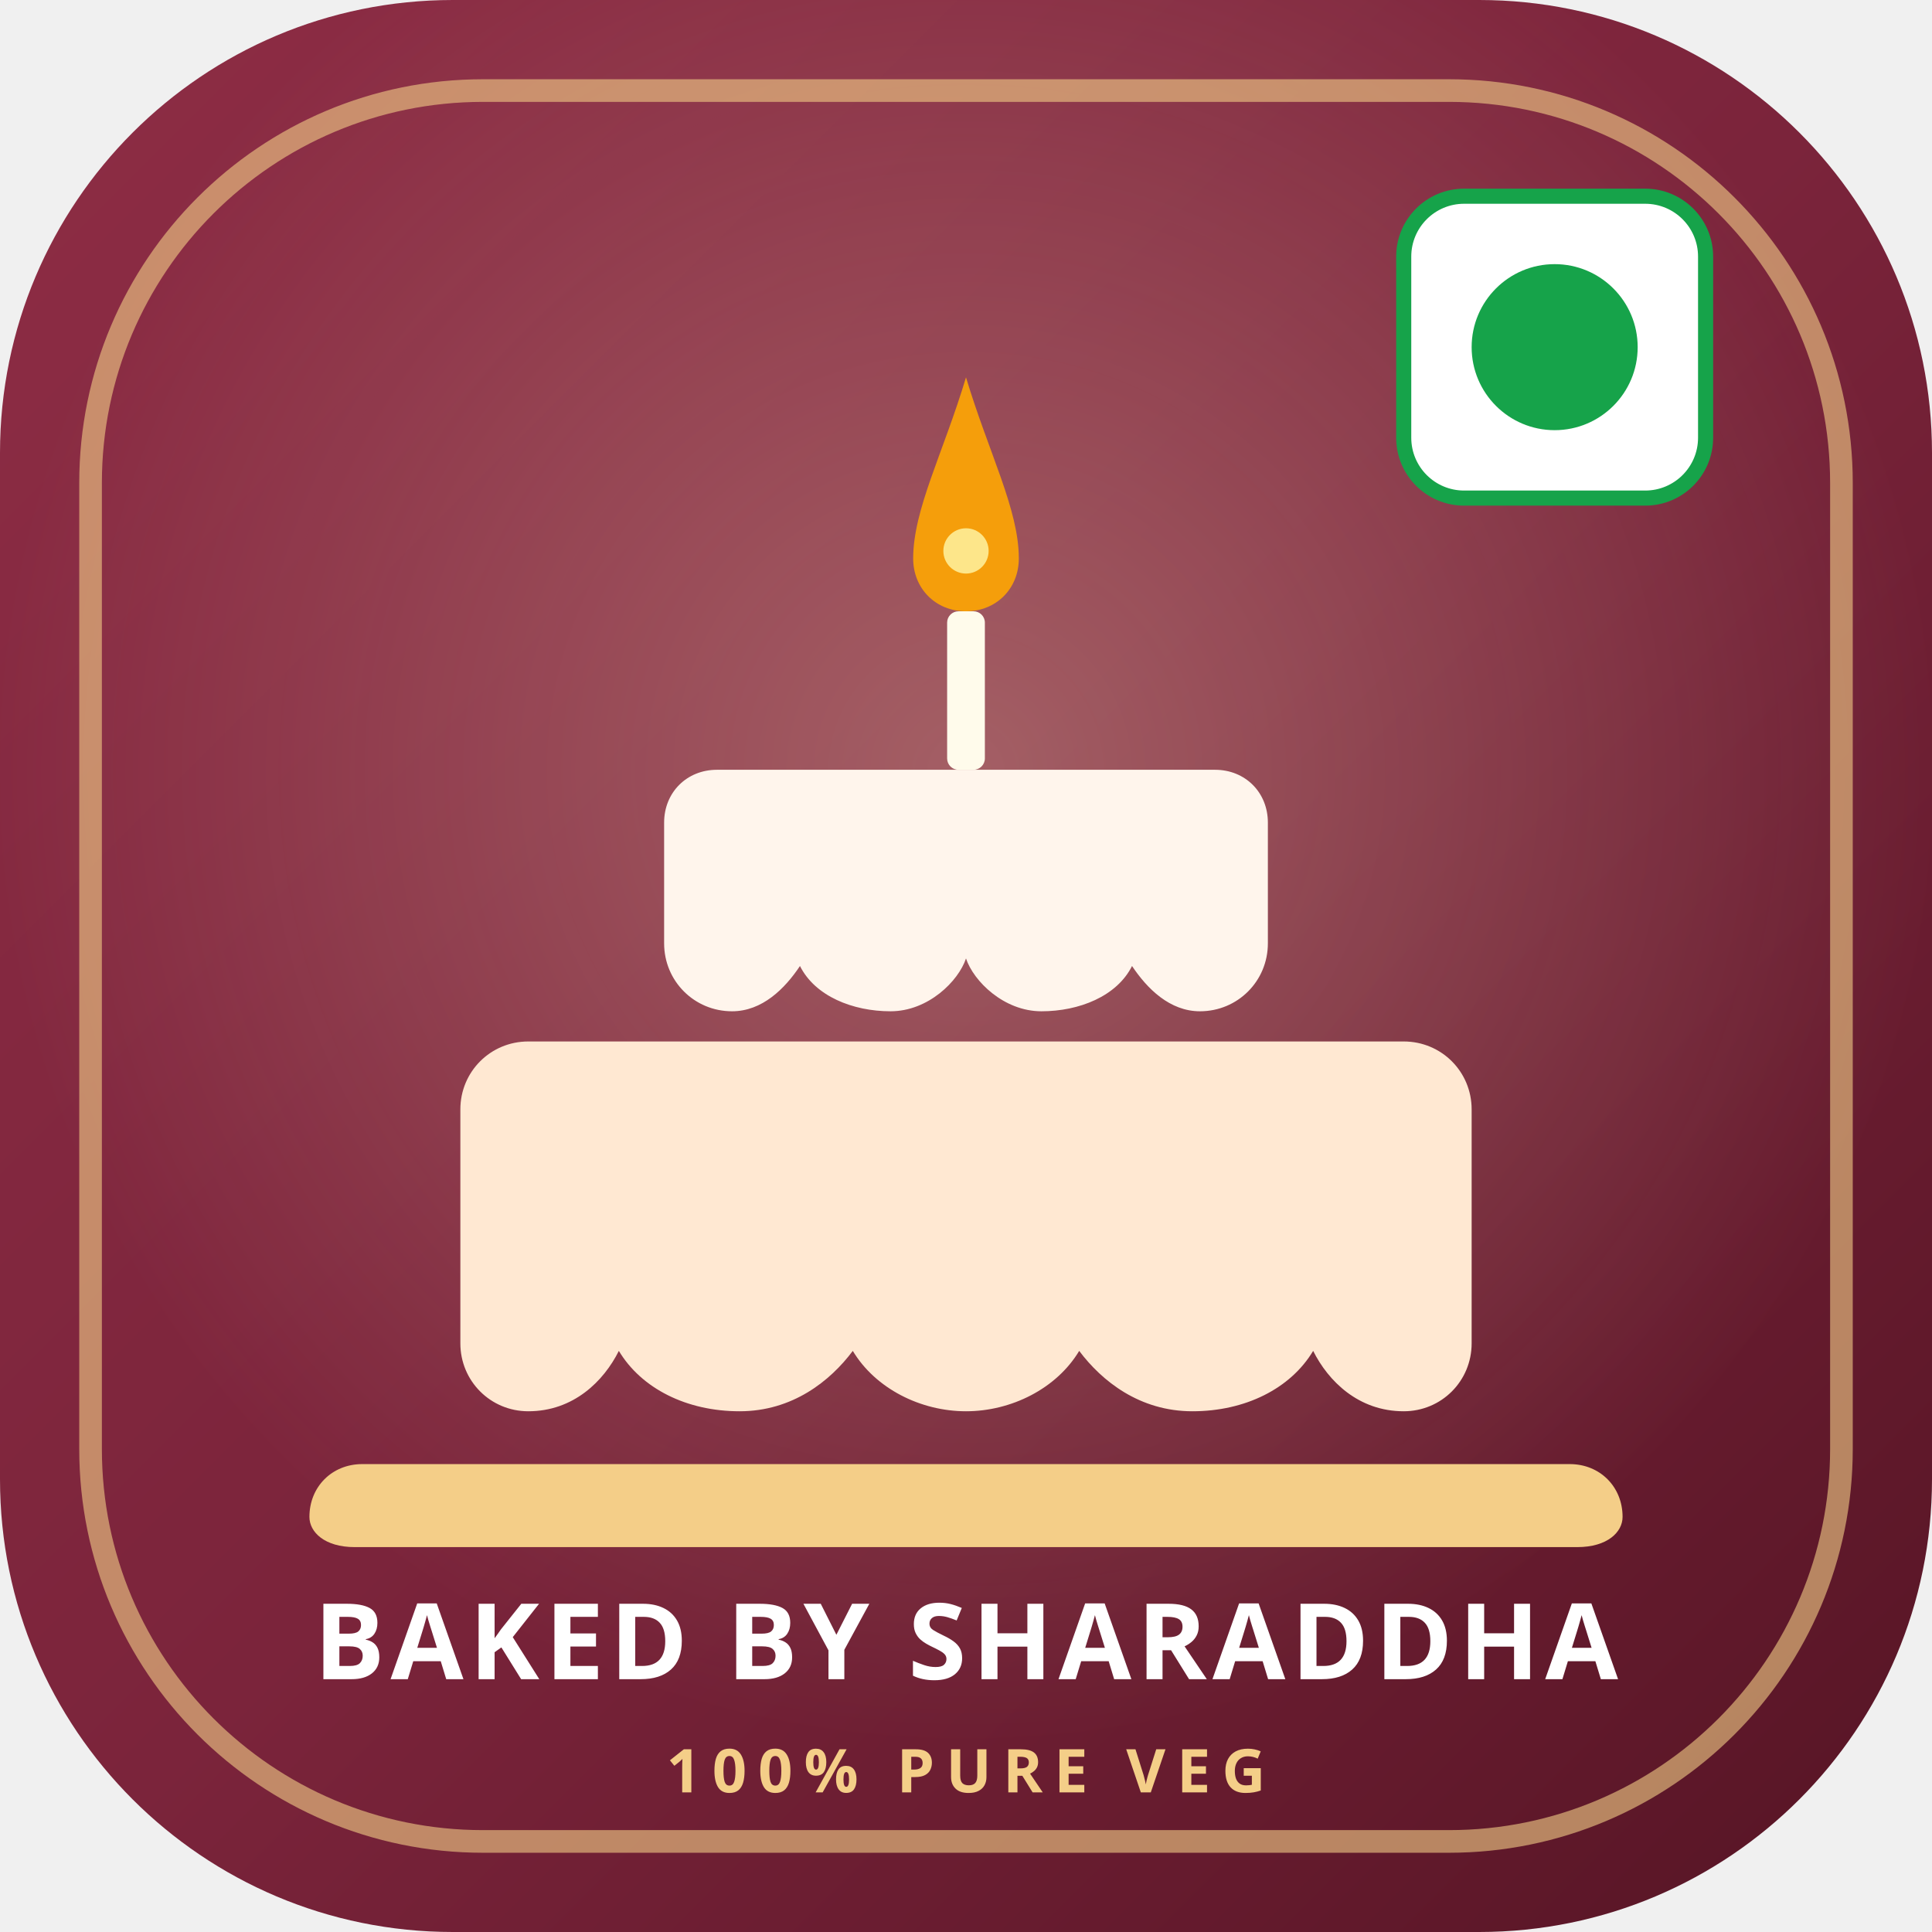
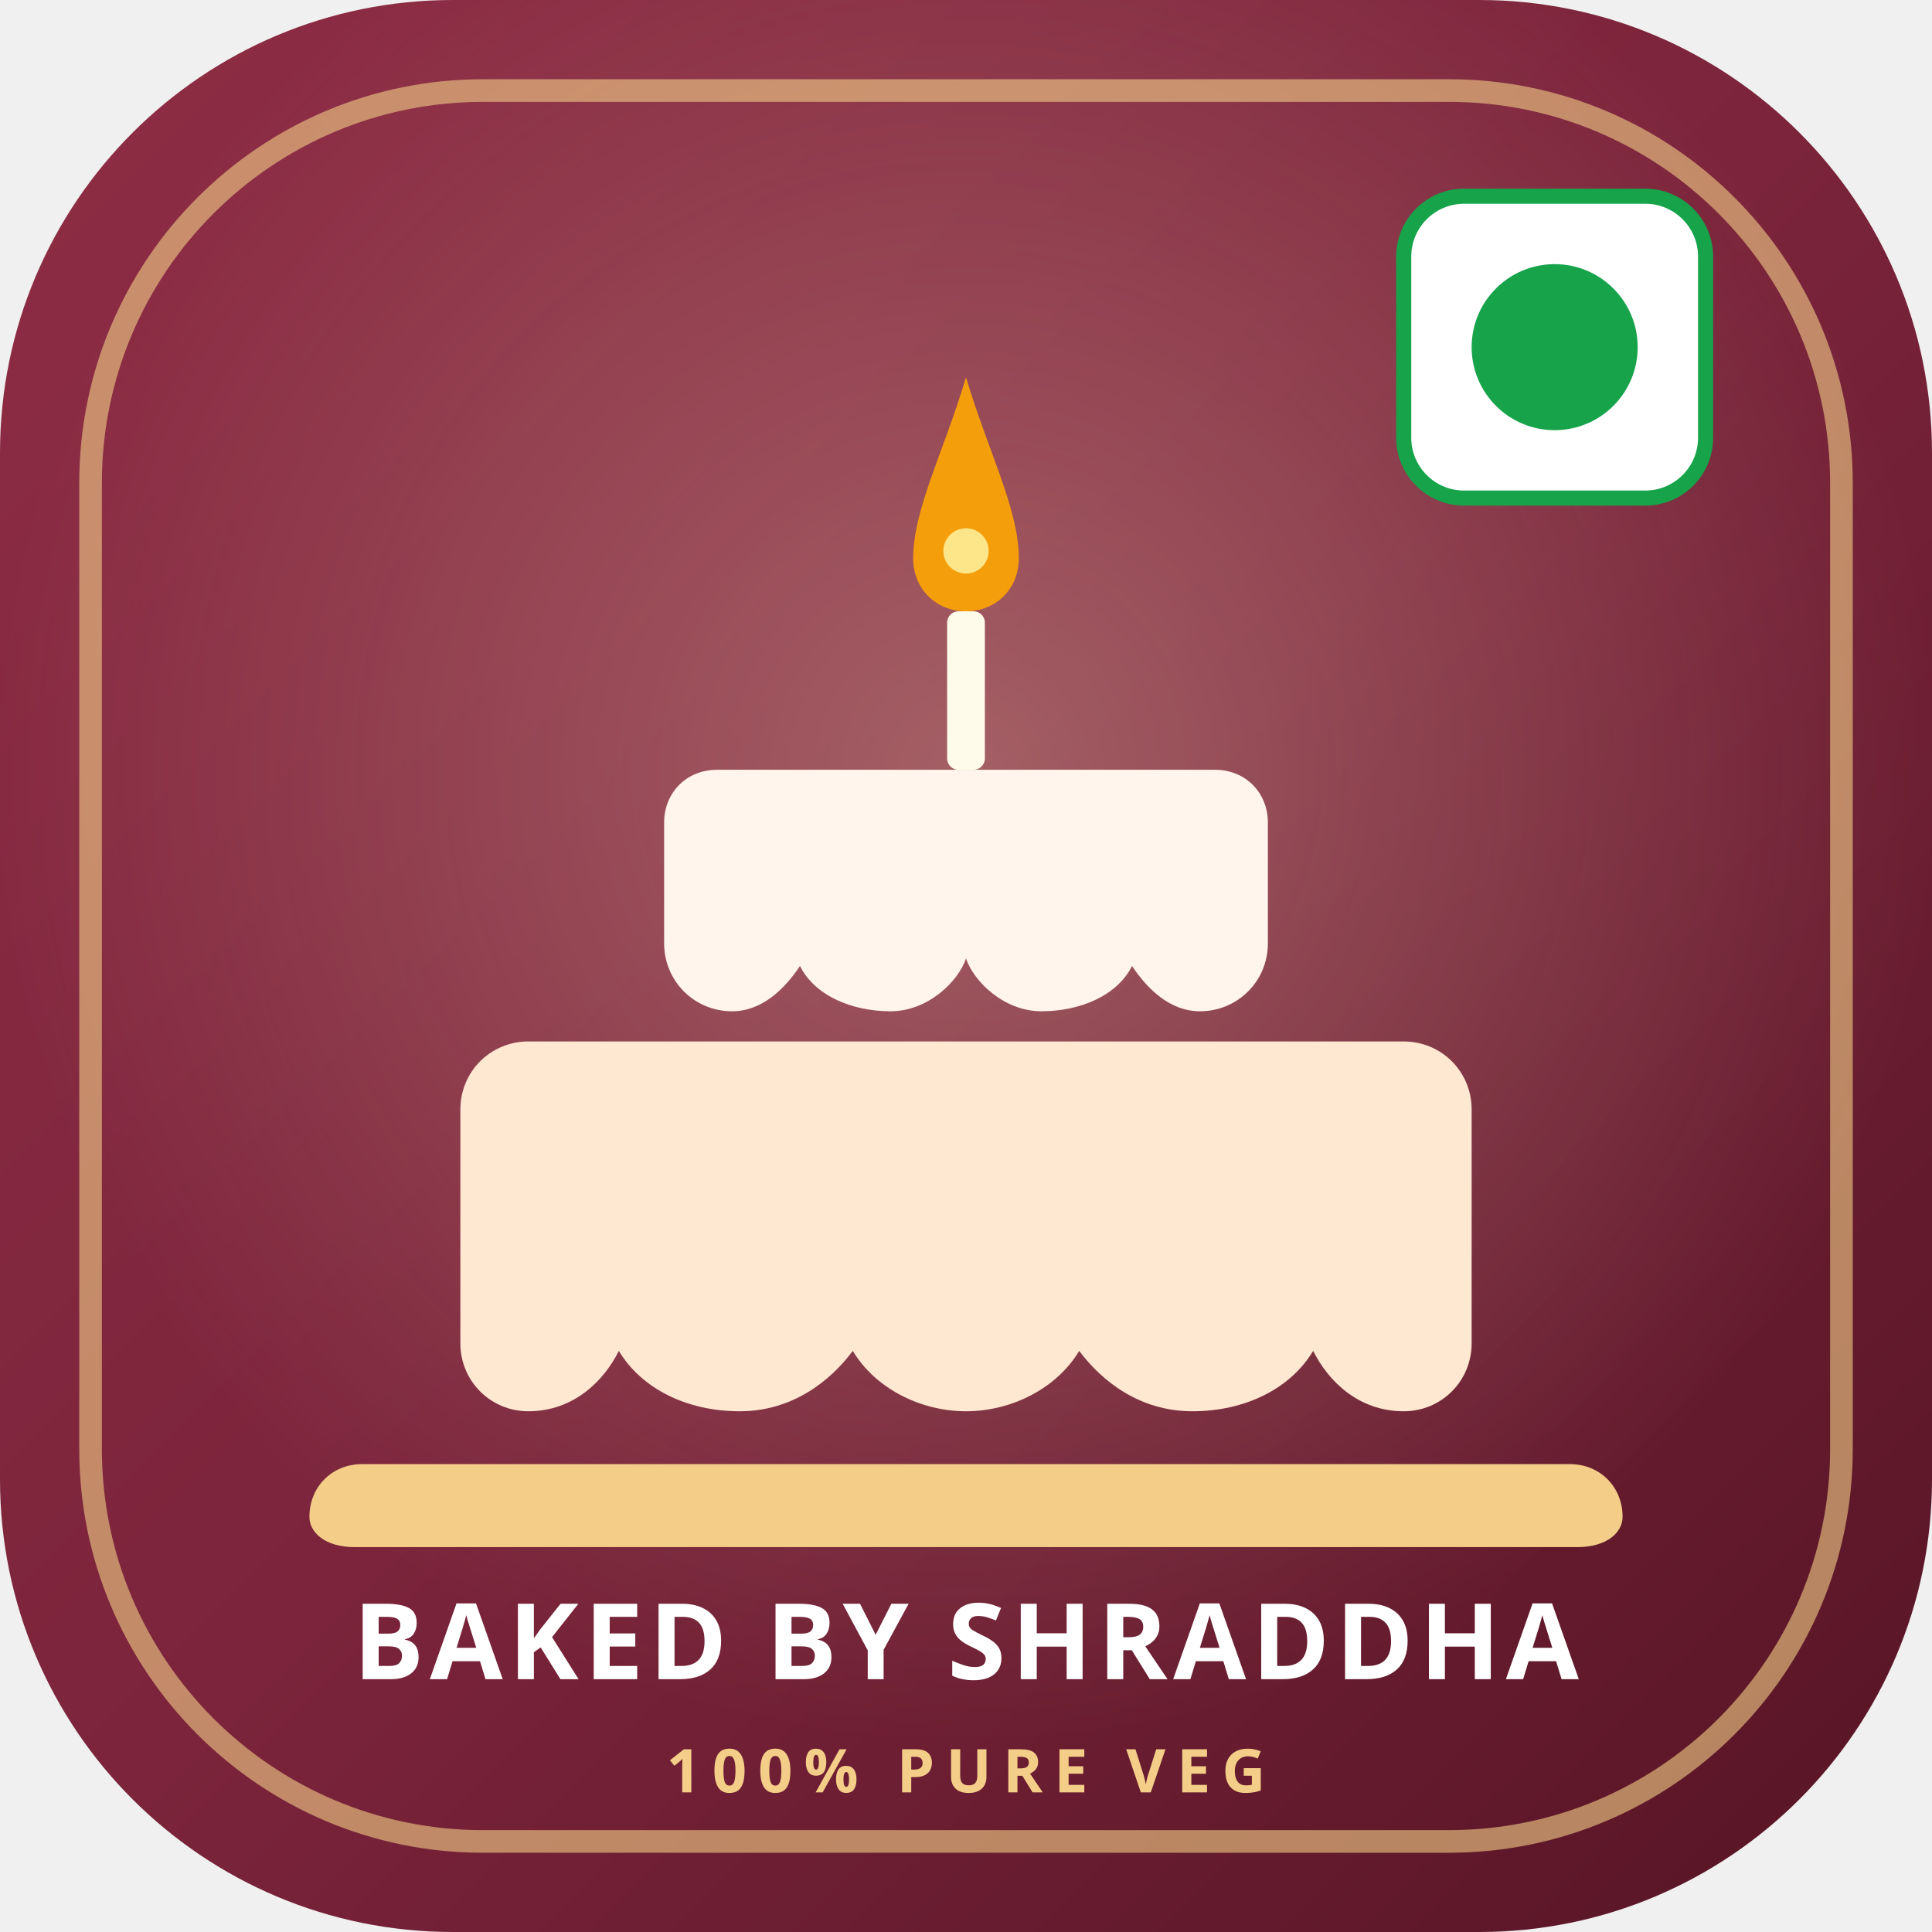
<svg xmlns="http://www.w3.org/2000/svg" viewBox="0 0 512 512" width="512" height="512">
  <defs>
    <linearGradient id="bgGrad" x1="0%" y1="0%" x2="100%" y2="100%">
      <stop offset="0%" stop-color="#8E2D45" />
      <stop offset="50%" stop-color="#7B243B" />
      <stop offset="100%" stop-color="#551424" />
    </linearGradient>
    <radialGradient id="goldGlow" cx="50%" cy="40%" r="50%">
      <stop offset="0%" stop-color="#FFE7C4" stop-opacity="0.3" />
      <stop offset="100%" stop-color="#FFE7C4" stop-opacity="0" />
    </radialGradient>
  </defs>
  <rect width="512" height="512" rx="120" fill="url(#bgGrad)" />
  <rect width="512" height="512" rx="120" fill="url(#goldGlow)" />
  <rect x="24" y="24" width="464" height="464" rx="104" fill="none" stroke="#F4CE88" stroke-width="6" stroke-opacity="0.6" />
  <rect x="372" y="52" width="80" height="80" rx="16" fill="#FFFFFF" stroke="#16A34A" stroke-width="4" />
  <circle cx="412" cy="92" r="22" fill="#16A34A" />
  <path d="M256 100 C262 120 270 135 270 148 C270 156 264 162 256 162 C248 162 242 156 242 148 C242 135 250 120 256 100 Z" fill="#F59E0B" />
  <circle cx="256" cy="146" r="6" fill="#FDE68A" />
  <rect x="251" y="162" width="10" height="42" rx="3" fill="#FFFBEB" />
  <path d="M190 204 L322 204 C330 204 336 210 336 218 L336 250 C336 260 328 268 318 268 C310 268 304 262 300 256 C296 264 286 268 276 268 C266 268 258 260 256 254 C254 260 246 268 236 268 C226 268 216 264 212 256 C208 262 202 268 194 268 C184 268 176 260 176 250 L176 218 C176 210 182 204 190 204 Z" fill="#FFF5EC" />
  <path d="M140 276 L372 276 C382 276 390 284 390 294 L390 356 C390 366 382 374 372 374 C360 374 352 366 348 358 C342 368 330 374 316 374 C302 374 292 366 286 358 C280 368 268 374 256 374 C244 374 232 368 226 358 C220 366 210 374 196 374 C182 374 170 368 164 358 C160 366 152 374 140 374 C130 374 122 366 122 356 L122 294 C122 284 130 276 140 276 Z" fill="#FFE8D2" />
  <path d="M96 388 L416 388 C424 388 430 394 430 402 C430 406 426 410 418 410 L94 410 C86 410 82 406 82 402 C82 394 88 388 96 388 Z" fill="#F4CE88" />
-   <text x="256" y="445" font-family="'Plus Jakarta Sans', system-ui, sans-serif" font-size="28" font-weight="800" fill="#FFFFFF" text-anchor="middle" letter-spacing="1.5">BAKED BY SHARADDHA</text>
+   <text x="256" y="445" font-family="'Plus Jakarta Sans', system-ui, sans-serif" font-size="28" font-weight="800" fill="#FFFFFF" text-anchor="middle" letter-spacing="1.5">BAKED BY SHRADDHA</text>
  <text x="256" y="475" font-family="'Plus Jakarta Sans', system-ui, sans-serif" font-size="16" font-weight="700" fill="#F4CE88" text-anchor="middle" letter-spacing="3">100% PURE VEG</text>
</svg>
